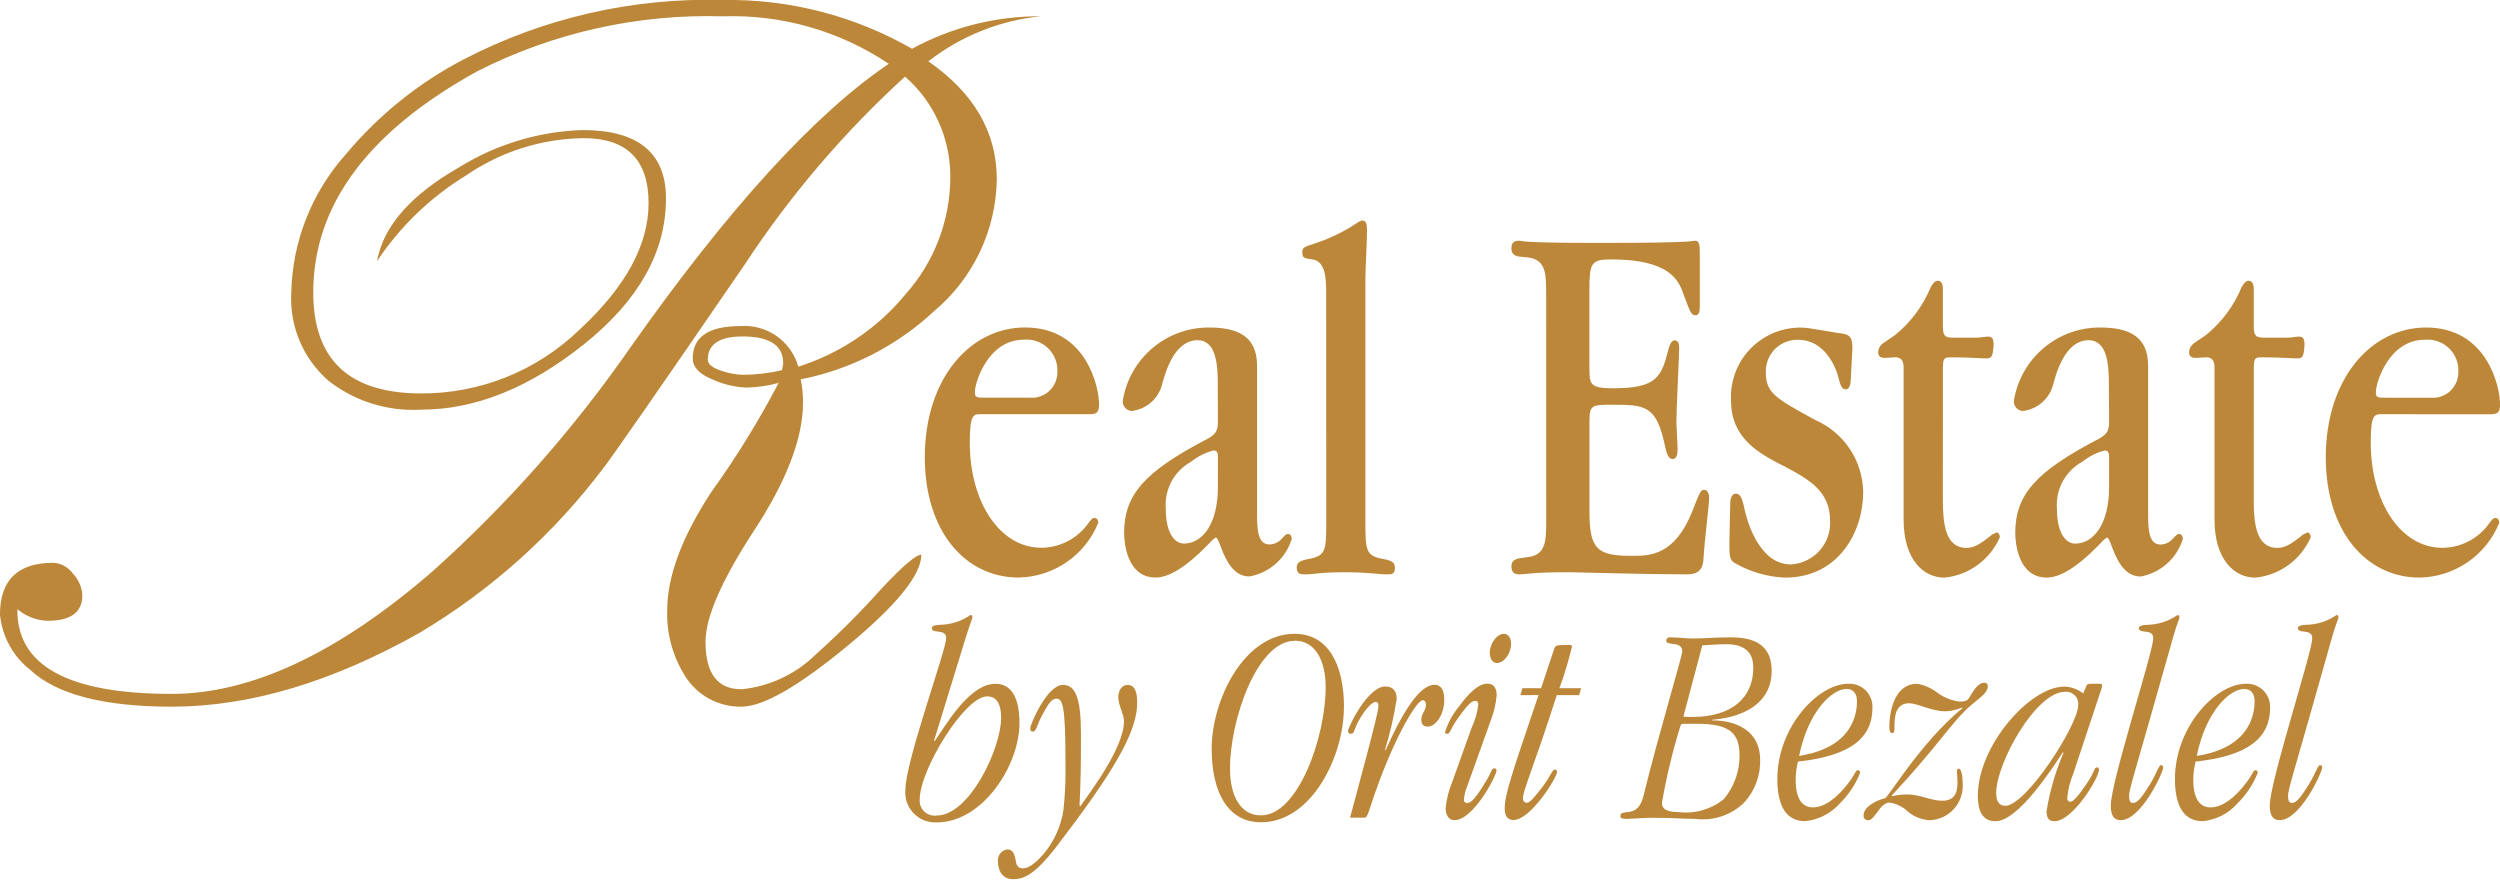
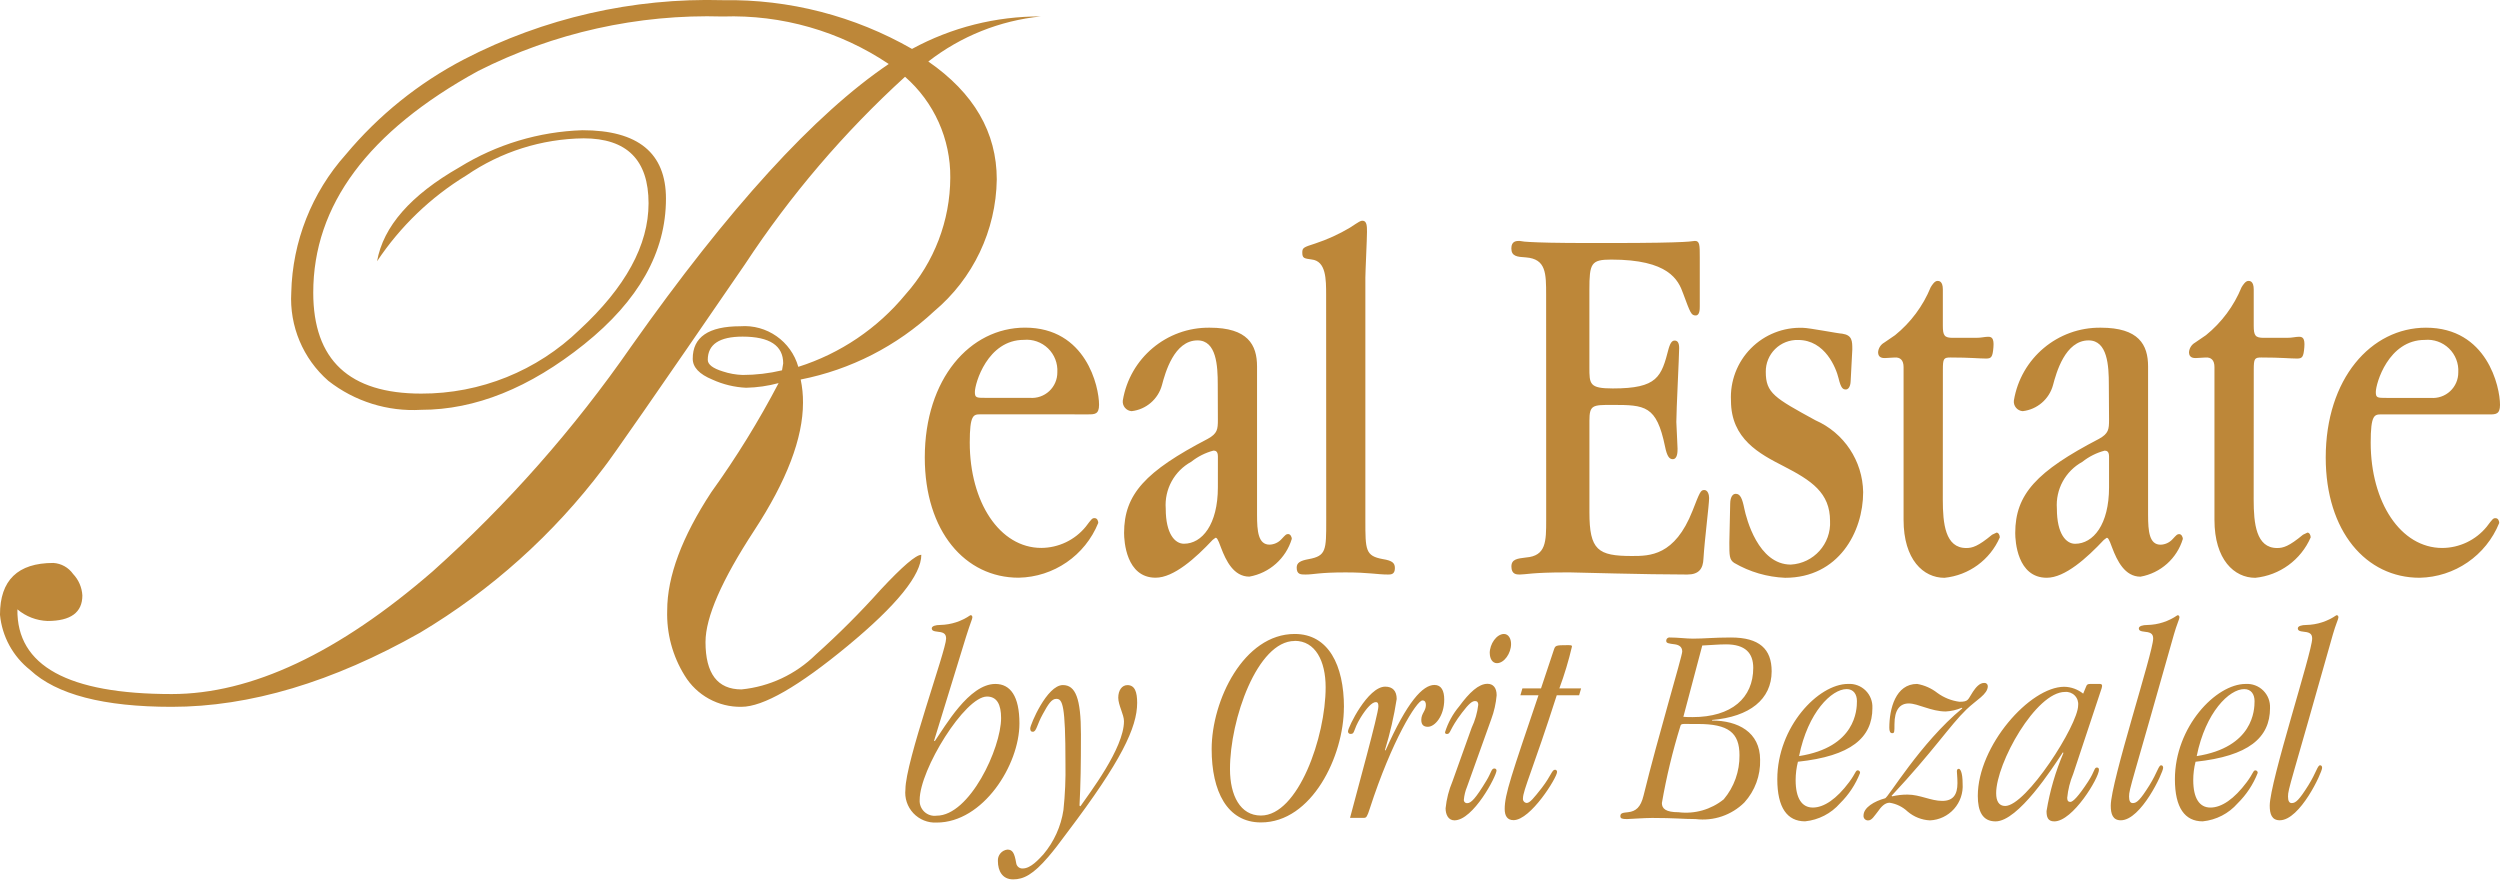
- <svg xmlns="http://www.w3.org/2000/svg" width="141.657" height="49.812" viewBox="0 0 141.657 49.812">
+ <svg xmlns="http://www.w3.org/2000/svg" viewBox="0 -0.01 141.66 49.83">
  <g id="Group_5596" data-name="Group 5596" transform="translate(-40.206 -38.7)">
    <path id="Path_44508" data-name="Path 44508" d="M84.585,59.28l-.066.394a9.678,9.678,0,0,1-2.235.263,4,4,0,0,1-1.118-.2q-.855-.262-.855-.657,0-1.315,1.973-1.316Q84.585,57.767,84.585,59.28Zm7.3-17.818A20.878,20.878,0,0,0,81.167,38.7,30.073,30.073,0,0,0,66.5,42.053,21.9,21.9,0,0,0,59.8,47.445a12.155,12.155,0,0,0-3.09,7.824,6.175,6.175,0,0,0,2.1,5,7.789,7.789,0,0,0,5.26,1.643q4.6,0,9.237-3.714t4.635-8.251q0-3.879-4.734-3.878a14.125,14.125,0,0,0-6.969,2.1q-4.141,2.367-4.667,5.325a16.234,16.234,0,0,1,5.062-4.865,11.992,11.992,0,0,1,6.641-2.1q3.681,0,3.681,3.681,0,3.552-3.911,7.167a12.843,12.843,0,0,1-8.974,3.616q-6.115,0-6.115-5.721,0-7.429,9.337-12.557a28.829,28.829,0,0,1,13.873-3.09,15.9,15.9,0,0,1,9.4,2.691q-6.312,4.267-14.6,16.015A72.81,72.81,0,0,1,64.729,71.061q-8.022,6.957-14.793,6.957-8.81,0-8.744-4.8a2.8,2.8,0,0,0,1.709.659q1.972,0,1.972-1.447a1.919,1.919,0,0,0-.526-1.217,1.48,1.48,0,0,0-1.118-.624q-3.024,0-3.024,2.935a4.53,4.53,0,0,0,1.709,3.13q2.234,2.088,8.021,2.088,6.64,0,14.07-4.2a36.33,36.33,0,0,0,10.388-9.319q.592-.722,8.021-11.551A56.046,56.046,0,0,1,91.489,43.04a7.5,7.5,0,0,1,2.564,5.72,9.992,9.992,0,0,1-2.531,6.607,12.934,12.934,0,0,1-6.081,4.11,3.168,3.168,0,0,0-3.287-2.3q-2.7,0-2.695,1.841c0,.482.371.877,1.118,1.183a5.17,5.17,0,0,0,1.907.461,7.688,7.688,0,0,0,1.841-.264,51.205,51.205,0,0,1-3.813,6.18q-2.5,3.814-2.5,6.706A6.594,6.594,0,0,0,79,76.966a3.684,3.684,0,0,0,3.221,1.775q1.841,0,6.016-3.452t4.175-5.161q-.46,0-2.3,1.973a47.162,47.162,0,0,1-3.682,3.682,6.975,6.975,0,0,1-4.208,1.972q-2.039,0-2.039-2.686,0-2.1,2.762-6.323t2.762-7.24a6.083,6.083,0,0,0-.131-1.311,15.457,15.457,0,0,0,7.56-3.866,9.931,9.931,0,0,0,3.551-7.469q0-4-3.879-6.684a12.433,12.433,0,0,1,6.378-2.555A15.16,15.16,0,0,0,91.883,41.462Z" transform="translate(0 0)" fill="#bd8739" />
    <path id="Path_44509" data-name="Path 44509" d="M188.128,64.262c-.528,0-.619,0-.619-.332,0-.481.71-2.954,2.773-2.954a1.741,1.741,0,0,1,1.9,1.84,1.441,1.441,0,0,1-1.559,1.446Zm5.8.936c.366,0,.619,0,.619-.543,0-1.026-.734-4.372-4.194-4.372-3.116,0-5.682,2.895-5.682,7.357,0,4.19,2.291,6.813,5.316,6.813a4.968,4.968,0,0,0,4.515-3.105c0-.09-.047-.271-.207-.271-.137,0-.16.03-.5.482a3.277,3.277,0,0,1-2.52,1.206c-2.36,0-4.056-2.593-4.056-5.969,0-1.568.206-1.6.6-1.6Zm-13.335-2.533c0-.633.047-.693.436-.693,1.1,0,1.627.06,2.017.06.3,0,.366-.09.412-.634s-.115-.6-.3-.6c-.206,0-.366.06-.688.06h-1.306c-.481,0-.573-.12-.573-.693v-2.05c0-.483-.229-.483-.3-.483-.16,0-.3.212-.39.362a6.814,6.814,0,0,1-2.016,2.713l-.619.423a.688.688,0,0,0-.343.543c0,.331.275.331.389.331.184,0,.344-.03.527-.03.344-.03.527.151.527.543v8.653c0,2.261,1.122,3.286,2.314,3.286a3.838,3.838,0,0,0,3.139-2.291c0-.12-.068-.271-.183-.271l-.252.12c-.8.664-1.122.754-1.466.754-1.192,0-1.33-1.387-1.33-2.743Zm-8.2,6.663c0,2.111-.894,3.2-1.925,3.2-.5,0-1.031-.543-1.031-1.99a2.788,2.788,0,0,1,1.443-2.653,3.432,3.432,0,0,1,1.26-.634c.115,0,.253.031.253.333Zm0-3.829c0,.542-.023.783-.573,1.085-3.529,1.838-4.743,3.135-4.743,5.336,0,.453.115,2.533,1.787,2.533,1.031,0,2.268-1.115,3.231-2.141l.16-.121c.068,0,.115,0,.32.573.275.723.71,1.628,1.6,1.628a3.071,3.071,0,0,0,2.4-2.141c0-.09-.068-.271-.206-.271-.115,0-.138.03-.389.3a.953.953,0,0,1-.665.3c-.641,0-.71-.754-.71-1.688V62.483c0-1.236-.527-2.2-2.68-2.2A4.93,4.93,0,0,0,167,64.413a.541.541,0,0,0,.5.6,2.018,2.018,0,0,0,1.718-1.477c.184-.693.688-2.533,2.017-2.533,1.076,0,1.146,1.447,1.146,2.5Zm-9.416-2.834c0-.633.045-.693.436-.693,1.1,0,1.626.06,2.015.06.3,0,.367-.09.413-.634s-.114-.6-.3-.6c-.207,0-.367.06-.688.06h-1.306c-.481,0-.572-.12-.572-.693v-2.05c0-.483-.229-.483-.3-.483-.16,0-.3.212-.389.362a6.806,6.806,0,0,1-2.017,2.713l-.618.423a.685.685,0,0,0-.345.543c0,.331.275.331.39.331.184,0,.344-.03.527-.03.343-.03.527.151.527.543v8.653c0,2.261,1.122,3.286,2.315,3.286a3.838,3.838,0,0,0,3.138-2.291c0-.12-.069-.271-.183-.271l-.253.12c-.8.664-1.122.754-1.466.754-1.192,0-1.328-1.387-1.328-2.743Zm-12.1,9.8c0,.723,0,.965.275,1.146a6.238,6.238,0,0,0,2.886.844c3.025,0,4.422-2.593,4.422-4.854a4.525,4.525,0,0,0-2.7-4.069c-2.314-1.267-2.818-1.539-2.818-2.745a1.783,1.783,0,0,1,1.833-1.808c1.535,0,2.154,1.6,2.291,2.171s.251.634.411.634c.23,0,.275-.363.275-.483l.093-1.779c0-.482,0-.815-.573-.9-.184,0-1.878-.331-2.223-.331a3.929,3.929,0,0,0-4.079,4.13c0,2.171,1.627,3.014,2.98,3.708,1.581.814,2.634,1.507,2.634,3.105a2.354,2.354,0,0,1-2.223,2.473c-1.855,0-2.52-2.623-2.634-3.166-.115-.572-.229-.844-.481-.844-.3,0-.32.452-.32.542Zm-10.378-1.3c0,1.236,0,2.05-1.146,2.14-.481.06-.825.09-.825.512,0,.453.3.453.482.453.16,0,.344-.03.71-.06s.94-.06,1.879-.06h.275c.137,0,1.214.03,2.52.06,1.329.031,2.933.06,4.1.06.664,0,.894-.332.917-.9.068-1.116.32-3.045.32-3.437,0-.18-.069-.452-.275-.452s-.252.12-.664,1.176c-1.008,2.563-2.428,2.563-3.436,2.563-1.925,0-2.407-.333-2.407-2.473V65.559c0-.9.184-.9,1.283-.9,1.878,0,2.52.03,3,2.351.114.573.252.724.436.724.275,0,.275-.422.275-.6,0-.242-.069-1.3-.069-1.507,0-.663.16-3.769.16-4.191,0-.332-.115-.423-.252-.423-.114,0-.229.061-.343.452-.413,1.6-.619,2.261-3.163,2.261-1.329,0-1.329-.241-1.329-1.205V58.142c0-1.507.093-1.718,1.238-1.718,3.254,0,3.8,1.146,4.078,1.93.412,1.114.457,1.236.71,1.236.229,0,.229-.362.229-.513V56.3c0-.694,0-.934-.275-.934a6.764,6.764,0,0,1-.688.06c-.618.031-1.787.06-4.147.06h-1.1c-1.948,0-2.933-.03-3.436-.06a3.968,3.968,0,0,1-.572-.06c-.161,0-.459,0-.459.421,0,.452.321.483.825.513,1.146.09,1.146.9,1.146,2.141Zm-12.464.06c0,1.658,0,1.99-.986,2.171-.5.09-.687.212-.687.483,0,.391.229.391.5.391.481,0,.756-.12,2.268-.12,1.329,0,1.787.12,2.407.12.16,0,.389,0,.389-.362,0-.271-.115-.423-.688-.513-.985-.18-.985-.513-.985-2.2V57.448c0-.332.092-2.2.092-2.593,0-.3,0-.633-.252-.633-.115,0-.161.03-.71.391a9.92,9.92,0,0,1-1.971.9c-.665.212-.733.242-.733.513,0,.332.115.332.527.392.824.09.824,1.115.824,2.02Zm-6.139-1.9c0,2.111-.894,3.2-1.924,3.2-.5,0-1.031-.543-1.031-1.99a2.788,2.788,0,0,1,1.444-2.653,3.425,3.425,0,0,1,1.26-.634c.115,0,.252.031.252.333Zm0-3.829c0,.542-.023.783-.572,1.085-3.529,1.838-4.743,3.135-4.743,5.336,0,.453.114,2.533,1.787,2.533,1.031,0,2.268-1.115,3.23-2.141l.161-.121c.068,0,.114,0,.32.573.275.723.71,1.628,1.6,1.628a3.072,3.072,0,0,0,2.406-2.141c0-.09-.069-.271-.206-.271-.114,0-.138.03-.39.3a.951.951,0,0,1-.664.3c-.642,0-.71-.754-.71-1.688V62.483c0-1.236-.527-2.2-2.681-2.2a4.93,4.93,0,0,0-4.926,4.13.541.541,0,0,0,.5.6,2.019,2.019,0,0,0,1.719-1.477c.184-.693.688-2.533,2.016-2.533,1.077,0,1.146,1.447,1.146,2.5Zm-13.151-1.237c-.527,0-.619,0-.619-.332,0-.481.711-2.954,2.773-2.954a1.741,1.741,0,0,1,1.9,1.84,1.44,1.44,0,0,1-1.558,1.446Zm5.8.936c.366,0,.618,0,.618-.543,0-1.026-.733-4.372-4.193-4.372-3.116,0-5.682,2.895-5.682,7.357,0,4.19,2.291,6.813,5.316,6.813a4.968,4.968,0,0,0,4.514-3.105c0-.09-.046-.271-.206-.271-.138,0-.16.03-.5.482a3.277,3.277,0,0,1-2.521,1.206c-2.36,0-4.055-2.593-4.055-5.969,0-1.568.206-1.6.6-1.6Z" transform="translate(-12.68 -3.025)" fill="#bd8739" />
    <path id="Path_44510" data-name="Path 44510" d="M181.233,92.775c0,.471.114.828.568.828,1.153,0,2.4-2.71,2.4-2.97,0-.081-.032-.146-.114-.146-.146,0-.212.406-.666,1.136-.519.827-.714,1.006-.941,1.006-.147,0-.211-.13-.211-.374,0-.438.147-.68,2.547-9.2.147-.519.309-.861.309-.941,0-.1-.033-.13-.114-.13a3.106,3.106,0,0,1-1.7.552c-.275,0-.471.064-.486.179,0,.13.064.178.373.21.374.032.439.179.439.391C183.636,84.076,181.233,91.428,181.233,92.775Zm-1.445-6.605c.39,0,.585.292.585.681,0,.5-.065,2.613-3.278,3.116C177.6,87.468,178.945,86.17,179.788,86.17Zm1.461,1.072a1.3,1.3,0,0,0-1.38-1.364c-1.688,0-4.009,2.435-4.009,5.4,0,1.623.568,2.386,1.575,2.386a3.032,3.032,0,0,0,1.98-1.022,4.928,4.928,0,0,0,1.136-1.721.133.133,0,0,0-.13-.147c-.13,0-.114.163-.487.665-.714.958-1.428,1.444-2.062,1.444-.616,0-.973-.519-.973-1.557a4.221,4.221,0,0,1,.13-1.039C180.032,89.967,181.25,88.928,181.25,87.241Zm-9.024,5.534c0,.471.113.828.568.828,1.153,0,2.4-2.71,2.4-2.97,0-.081-.032-.146-.114-.146-.146,0-.211.406-.665,1.136-.519.827-.714,1.006-.941,1.006-.147,0-.211-.13-.211-.374,0-.438.146-.68,2.547-9.2.147-.519.308-.861.308-.941,0-.1-.032-.13-.114-.13a3.1,3.1,0,0,1-1.7.552c-.276,0-.471.064-.487.179,0,.13.064.178.373.21.374.032.439.179.439.391C174.627,84.076,172.225,91.428,172.225,92.775Zm-6.494-.7c0-1.72,2.256-5.745,3.9-5.745a.687.687,0,0,1,.746.762c0,1.1-2.937,5.7-4.138,5.7C165.878,92.791,165.732,92.5,165.732,92.077Zm5.94-5.842a.925.925,0,0,0,.064-.244c0-.1-.064-.114-.162-.114H171.1c-.195,0-.227.032-.276.162l-.162.39a1.774,1.774,0,0,0-1.071-.39c-1.948,0-4.9,3.344-4.9,6.184,0,.861.26,1.444,1.006,1.444,1.282,0,3.229-3.019,3.814-3.911l.033.032a14.238,14.238,0,0,0-.958,3.295c0,.324.064.584.438.584,1.056,0,2.532-2.466,2.532-2.921,0-.081-.032-.13-.114-.13-.163,0-.1.179-.5.795-.552.844-.86,1.153-1.006,1.153-.1,0-.179-.049-.179-.227a4.7,4.7,0,0,1,.341-1.364Zm-10.42-.357c-1.217,0-1.574,1.411-1.574,2.483,0,.195.048.308.162.308.13,0,.13-.065.13-.5,0-.828.308-1.185.812-1.185.519,0,1.266.455,2.094.455a2.665,2.665,0,0,0,.908-.211l.032.032c-2.385,1.965-4.22,5.1-4.382,5.1-.6.163-1.217.52-1.217.974a.249.249,0,0,0,.276.276c.195,0,.341-.26.535-.5.179-.259.39-.5.665-.5a1.894,1.894,0,0,1,1.023.5,2.109,2.109,0,0,0,1.266.5,1.941,1.941,0,0,0,1.85-2.077c0-.682-.147-.845-.212-.845-.081,0-.113.049-.113.147,0,.13.032.324.032.665,0,.65-.243,1.006-.861,1.006-.648,0-1.266-.357-1.963-.357a3.7,3.7,0,0,0-.877.1l-.032-.032c2.369-2.532,3.31-3.993,4.236-4.886.568-.552,1.217-.86,1.217-1.331a.185.185,0,0,0-.21-.179c-.261,0-.471.259-.633.5-.293.438-.228.568-.763.568a2.712,2.712,0,0,1-1.25-.5A2.571,2.571,0,0,0,161.252,85.877Zm-3.994.292c.39,0,.585.292.585.681,0,.5-.065,2.613-3.279,3.116C155.068,87.468,156.415,86.17,157.258,86.17Zm1.461,1.072a1.3,1.3,0,0,0-1.378-1.364c-1.688,0-4.01,2.435-4.01,5.4,0,1.623.568,2.386,1.574,2.386a3.034,3.034,0,0,0,1.981-1.022,4.922,4.922,0,0,0,1.135-1.721.133.133,0,0,0-.13-.147c-.13,0-.113.163-.486.665-.714.958-1.428,1.444-2.061,1.444-.618,0-.974-.519-.974-1.557a4.262,4.262,0,0,1,.13-1.039C157.5,89.967,158.719,88.928,158.719,87.241ZM149.078,83.7c.438-.016.892-.065,1.347-.065,1.1,0,1.542.5,1.542,1.331,0,1.7-1.217,2.791-3.441,2.791-.178,0-.341,0-.519-.016Zm-.244,4.447c1.721,0,2.353.487,2.353,1.769a3.8,3.8,0,0,1-.892,2.5,3.412,3.412,0,0,1-2.564.731c-.715,0-.941-.2-.941-.52a34.894,34.894,0,0,1,1.055-4.382c.016-.064.065-.1.195-.1Zm.8-.228c2.126-.178,3.376-1.168,3.376-2.758,0-1.267-.7-1.915-2.305-1.915-.99,0-1.493.065-2.158.065-.374,0-.845-.065-1.3-.065a.184.184,0,0,0-.21.195c0,.13.13.146.5.194.21.033.406.13.406.406,0,.26-1.364,4.787-2.192,8.164-.162.665-.438.892-.876.941-.308.032-.438.048-.438.227,0,.13.1.162.373.162.147,0,.974-.064,1.428-.064,1.3,0,1.753.064,2.467.064a3.338,3.338,0,0,0,2.759-.941,3.446,3.446,0,0,0,.892-2.419c0-1.574-1.266-2.223-2.726-2.223Zm-9.836-1.4c-1.526,4.511-1.915,5.616-1.915,6.444,0,.389.146.633.5.633.974,0,2.467-2.419,2.467-2.727a.116.116,0,0,0-.114-.13c-.179,0-.211.325-.746,1.023-.471.6-.682.86-.861.86a.229.229,0,0,1-.211-.259c0-.455.584-1.688,1.915-5.843H142.1l.113-.39h-1.233a19.789,19.789,0,0,0,.714-2.37c0-.064-.017-.081-.227-.081-.73,0-.714.016-.812.308l-.714,2.143h-1.055l-.114.39Zm-2.76-2.386c0,.308.146.568.406.568.406,0,.8-.552.8-1.087,0-.308-.147-.568-.406-.568C137.423,83.054,137.034,83.605,137.034,84.141Zm.081,3.749a5.172,5.172,0,0,0,.308-1.363c0-.421-.195-.649-.519-.649-.5,0-1.023.487-1.606,1.282a4.235,4.235,0,0,0-.8,1.461c0,.081.049.1.114.1.211,0,.114-.244.844-1.2.406-.535.584-.665.746-.665.13,0,.179.081.179.211a4.207,4.207,0,0,1-.374,1.3L134.924,91.4a5.307,5.307,0,0,0-.39,1.525c0,.341.146.682.5.682,1.071,0,2.386-2.516,2.386-2.824a.115.115,0,0,0-.13-.113c-.163,0-.163.227-.439.681-.616,1.023-.876,1.282-1.087,1.282a.179.179,0,0,1-.195-.194,2.464,2.464,0,0,1,.179-.73Zm-7.207,5.584c.13,0,.179-.065.325-.52,1.249-3.862,2.661-6.134,2.986-6.134.146,0,.195.114.195.259,0,.341-.261.471-.261.844,0,.293.147.391.374.391.39,0,.926-.6.926-1.542,0-.5-.163-.829-.552-.829-.665,0-1.542.941-2.775,3.717l-.032-.032a20.526,20.526,0,0,0,.665-2.889c0-.455-.227-.7-.649-.7-.99,0-2.11,2.305-2.11,2.532a.137.137,0,0,0,.147.147c.259,0,.114-.179.568-.926.341-.551.65-.876.86-.876.13,0,.147.1.147.243,0,.439-1.217,4.82-1.606,6.314Zm-3.928-10.03c1.168,0,1.753,1.135,1.753,2.628,0,2.824-1.558,7.271-3.668,7.271-1.168,0-1.752-1.135-1.752-2.629C122.312,87.889,123.87,83.443,125.98,83.443Zm2.791,3.765c0-2.386-.877-4.155-2.791-4.155-2.889,0-4.706,3.765-4.706,6.524,0,2.386.876,4.155,2.791,4.155C126.953,93.732,128.771,89.967,128.771,87.208ZM113.79,92.775c.065-1.3.081-2.256.081-4.042,0-2.044-.308-2.791-1.023-2.791-.909,0-1.85,2.256-1.85,2.451,0,.147.048.195.147.195.21,0,.227-.4.568-1.006.308-.568.5-.86.762-.86.357,0,.519.341.519,3.651a21.247,21.247,0,0,1-.114,2.646,5.073,5.073,0,0,1-1.136,2.515c-.259.276-.714.8-1.168.8a.351.351,0,0,1-.374-.308c-.1-.585-.211-.762-.5-.762a.612.612,0,0,0-.536.649c0,.568.26,1.039.86,1.039s1.137-.275,2-1.282c.308-.357.666-.829,1.087-1.4,3.035-4.008,3.944-5.924,3.944-7.32,0-.616-.13-1.006-.552-1.006-.308,0-.519.293-.519.714s.324.958.324,1.331c0,1.542-1.98,4.106-2.467,4.82Zm-9.057-.325c0-1.72,2.564-5.858,3.814-5.858.568,0,.8.454.8,1.217,0,1.72-1.786,5.534-3.652,5.534A.847.847,0,0,1,104.733,92.45Zm.812-3.343,1.817-5.907c.26-.828.357-1.006.357-1.087,0-.1-.032-.13-.114-.13a3.106,3.106,0,0,1-1.7.552c-.275,0-.47.064-.486.179,0,.13.064.178.373.21.374.032.439.179.439.391,0,.648-2.305,6.978-2.305,8.535a1.694,1.694,0,0,0,1.769,1.883c2.63,0,4.691-3.262,4.691-5.615,0-1.558-.519-2.24-1.364-2.24-1.493,0-2.856,2.418-3.424,3.229Z" transform="translate(-12.415 -8.433)" fill="#bd8739" />
  </g>
</svg>
